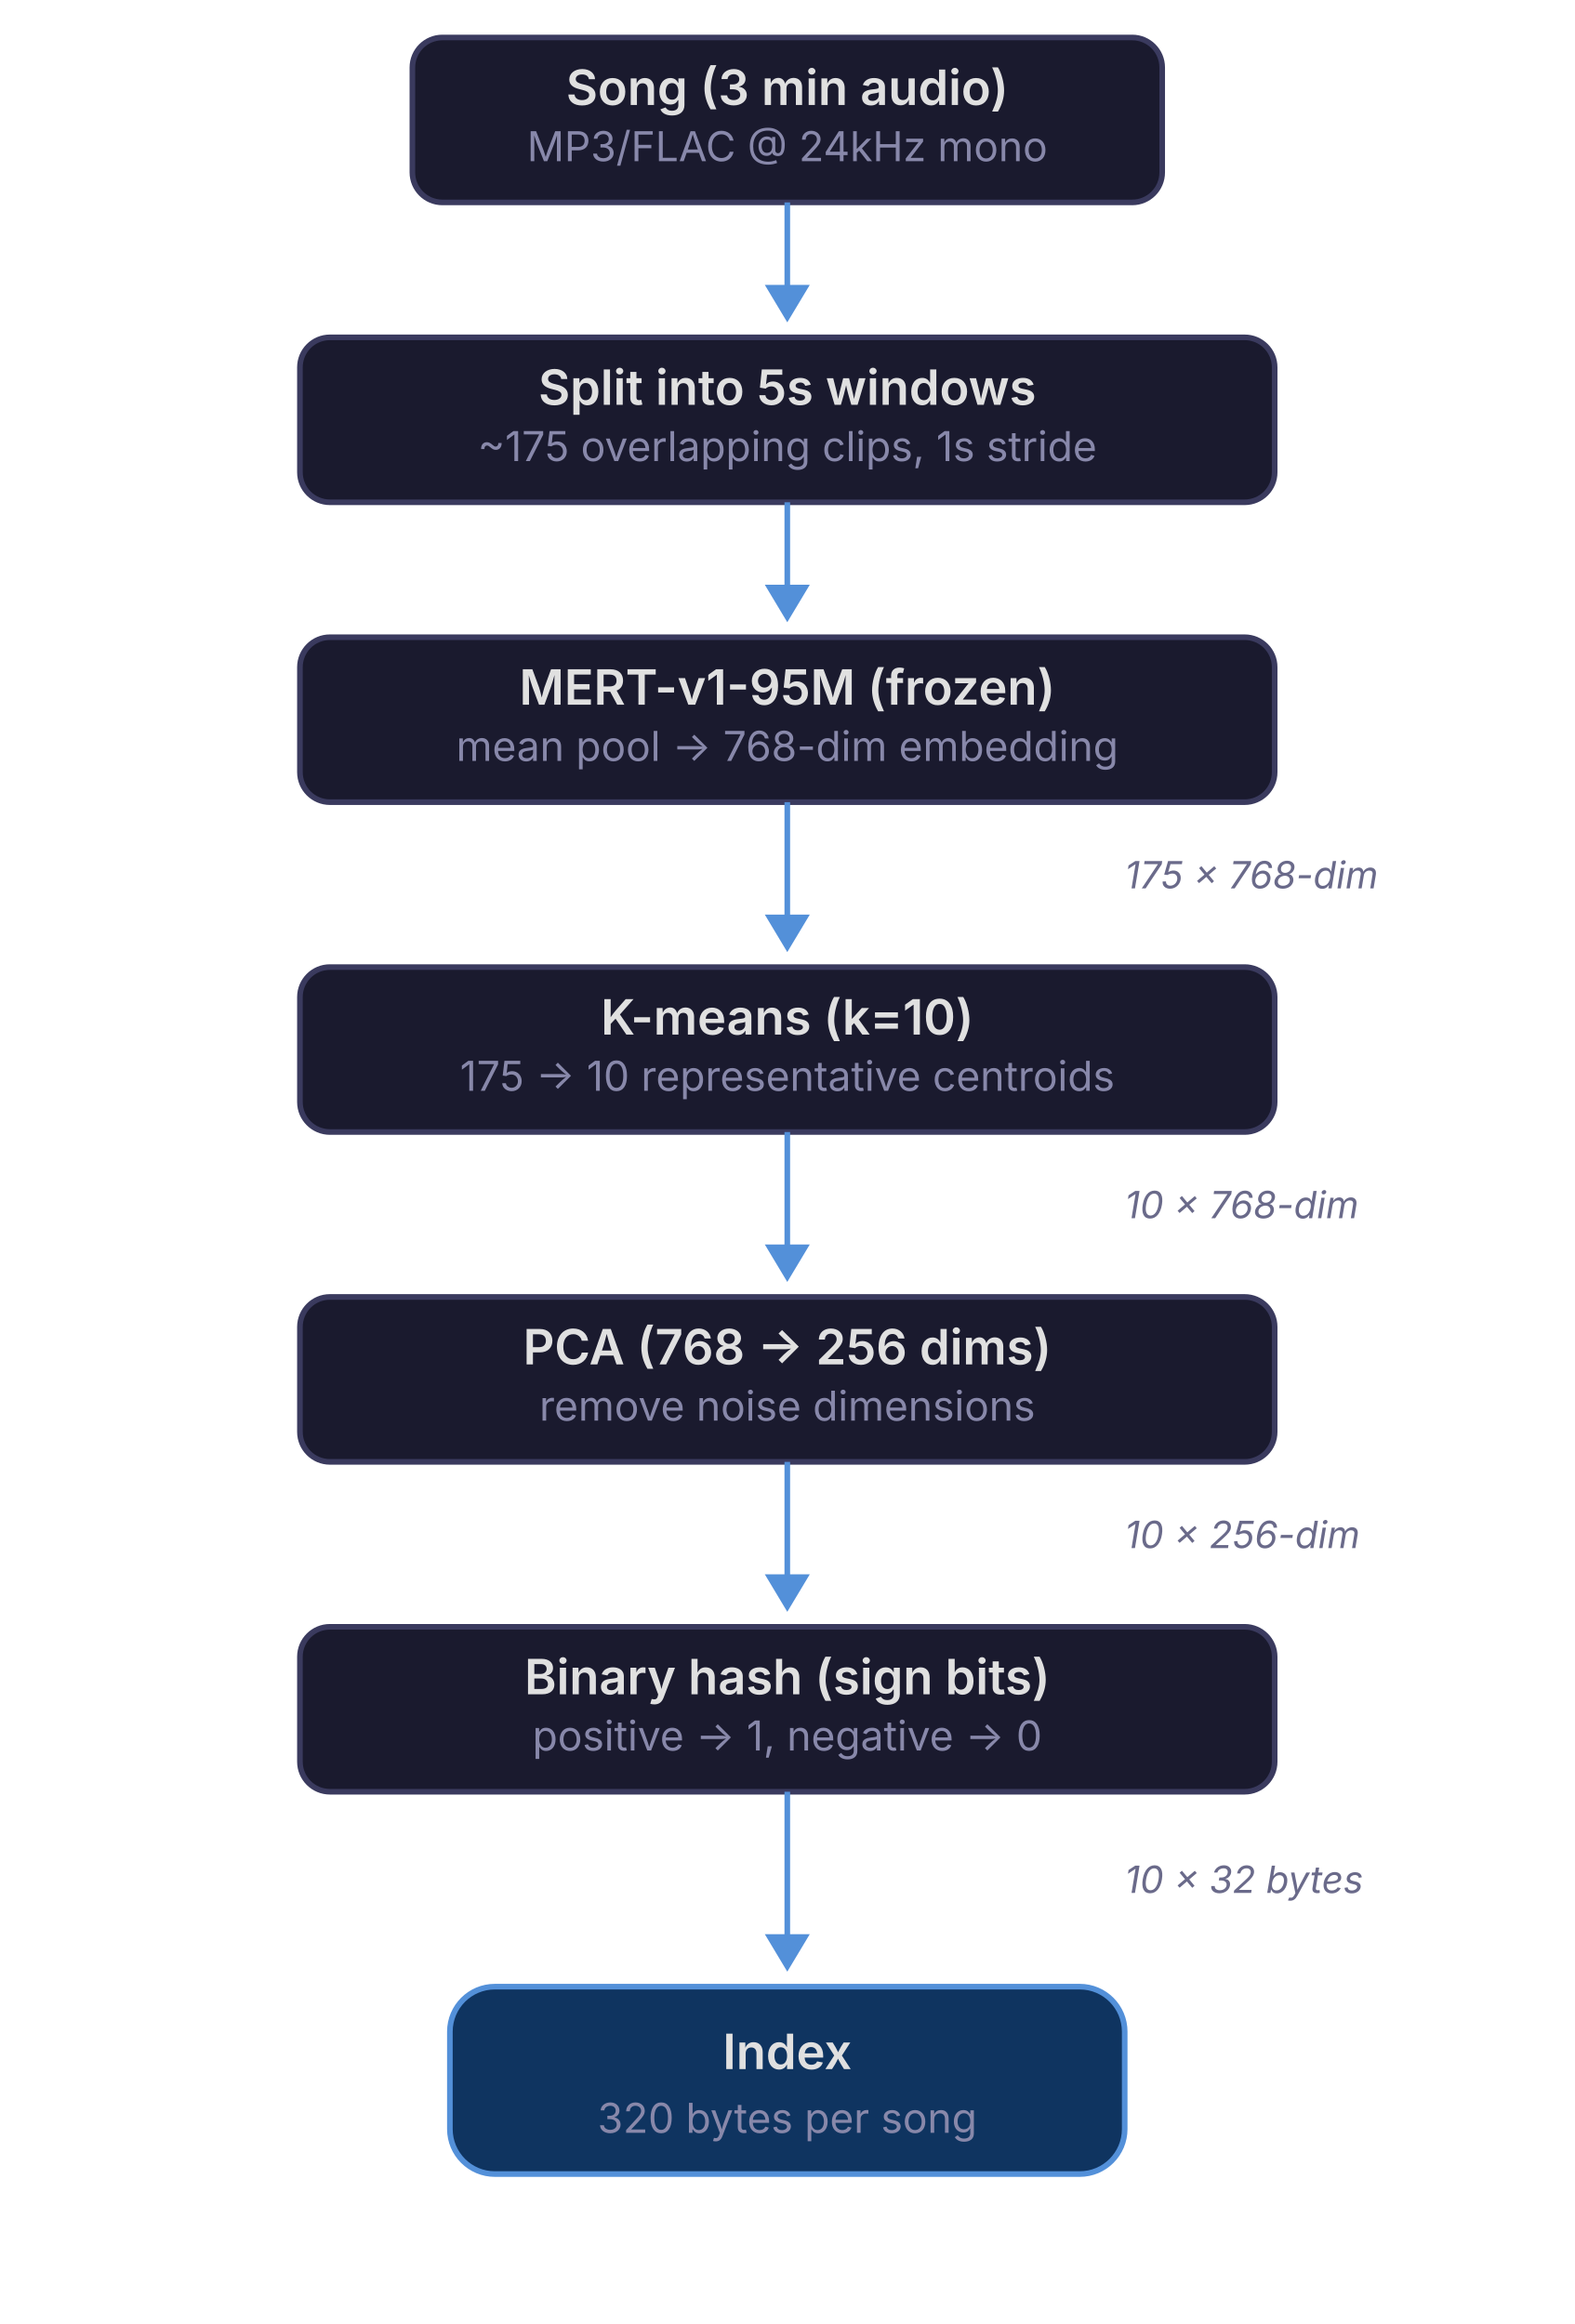
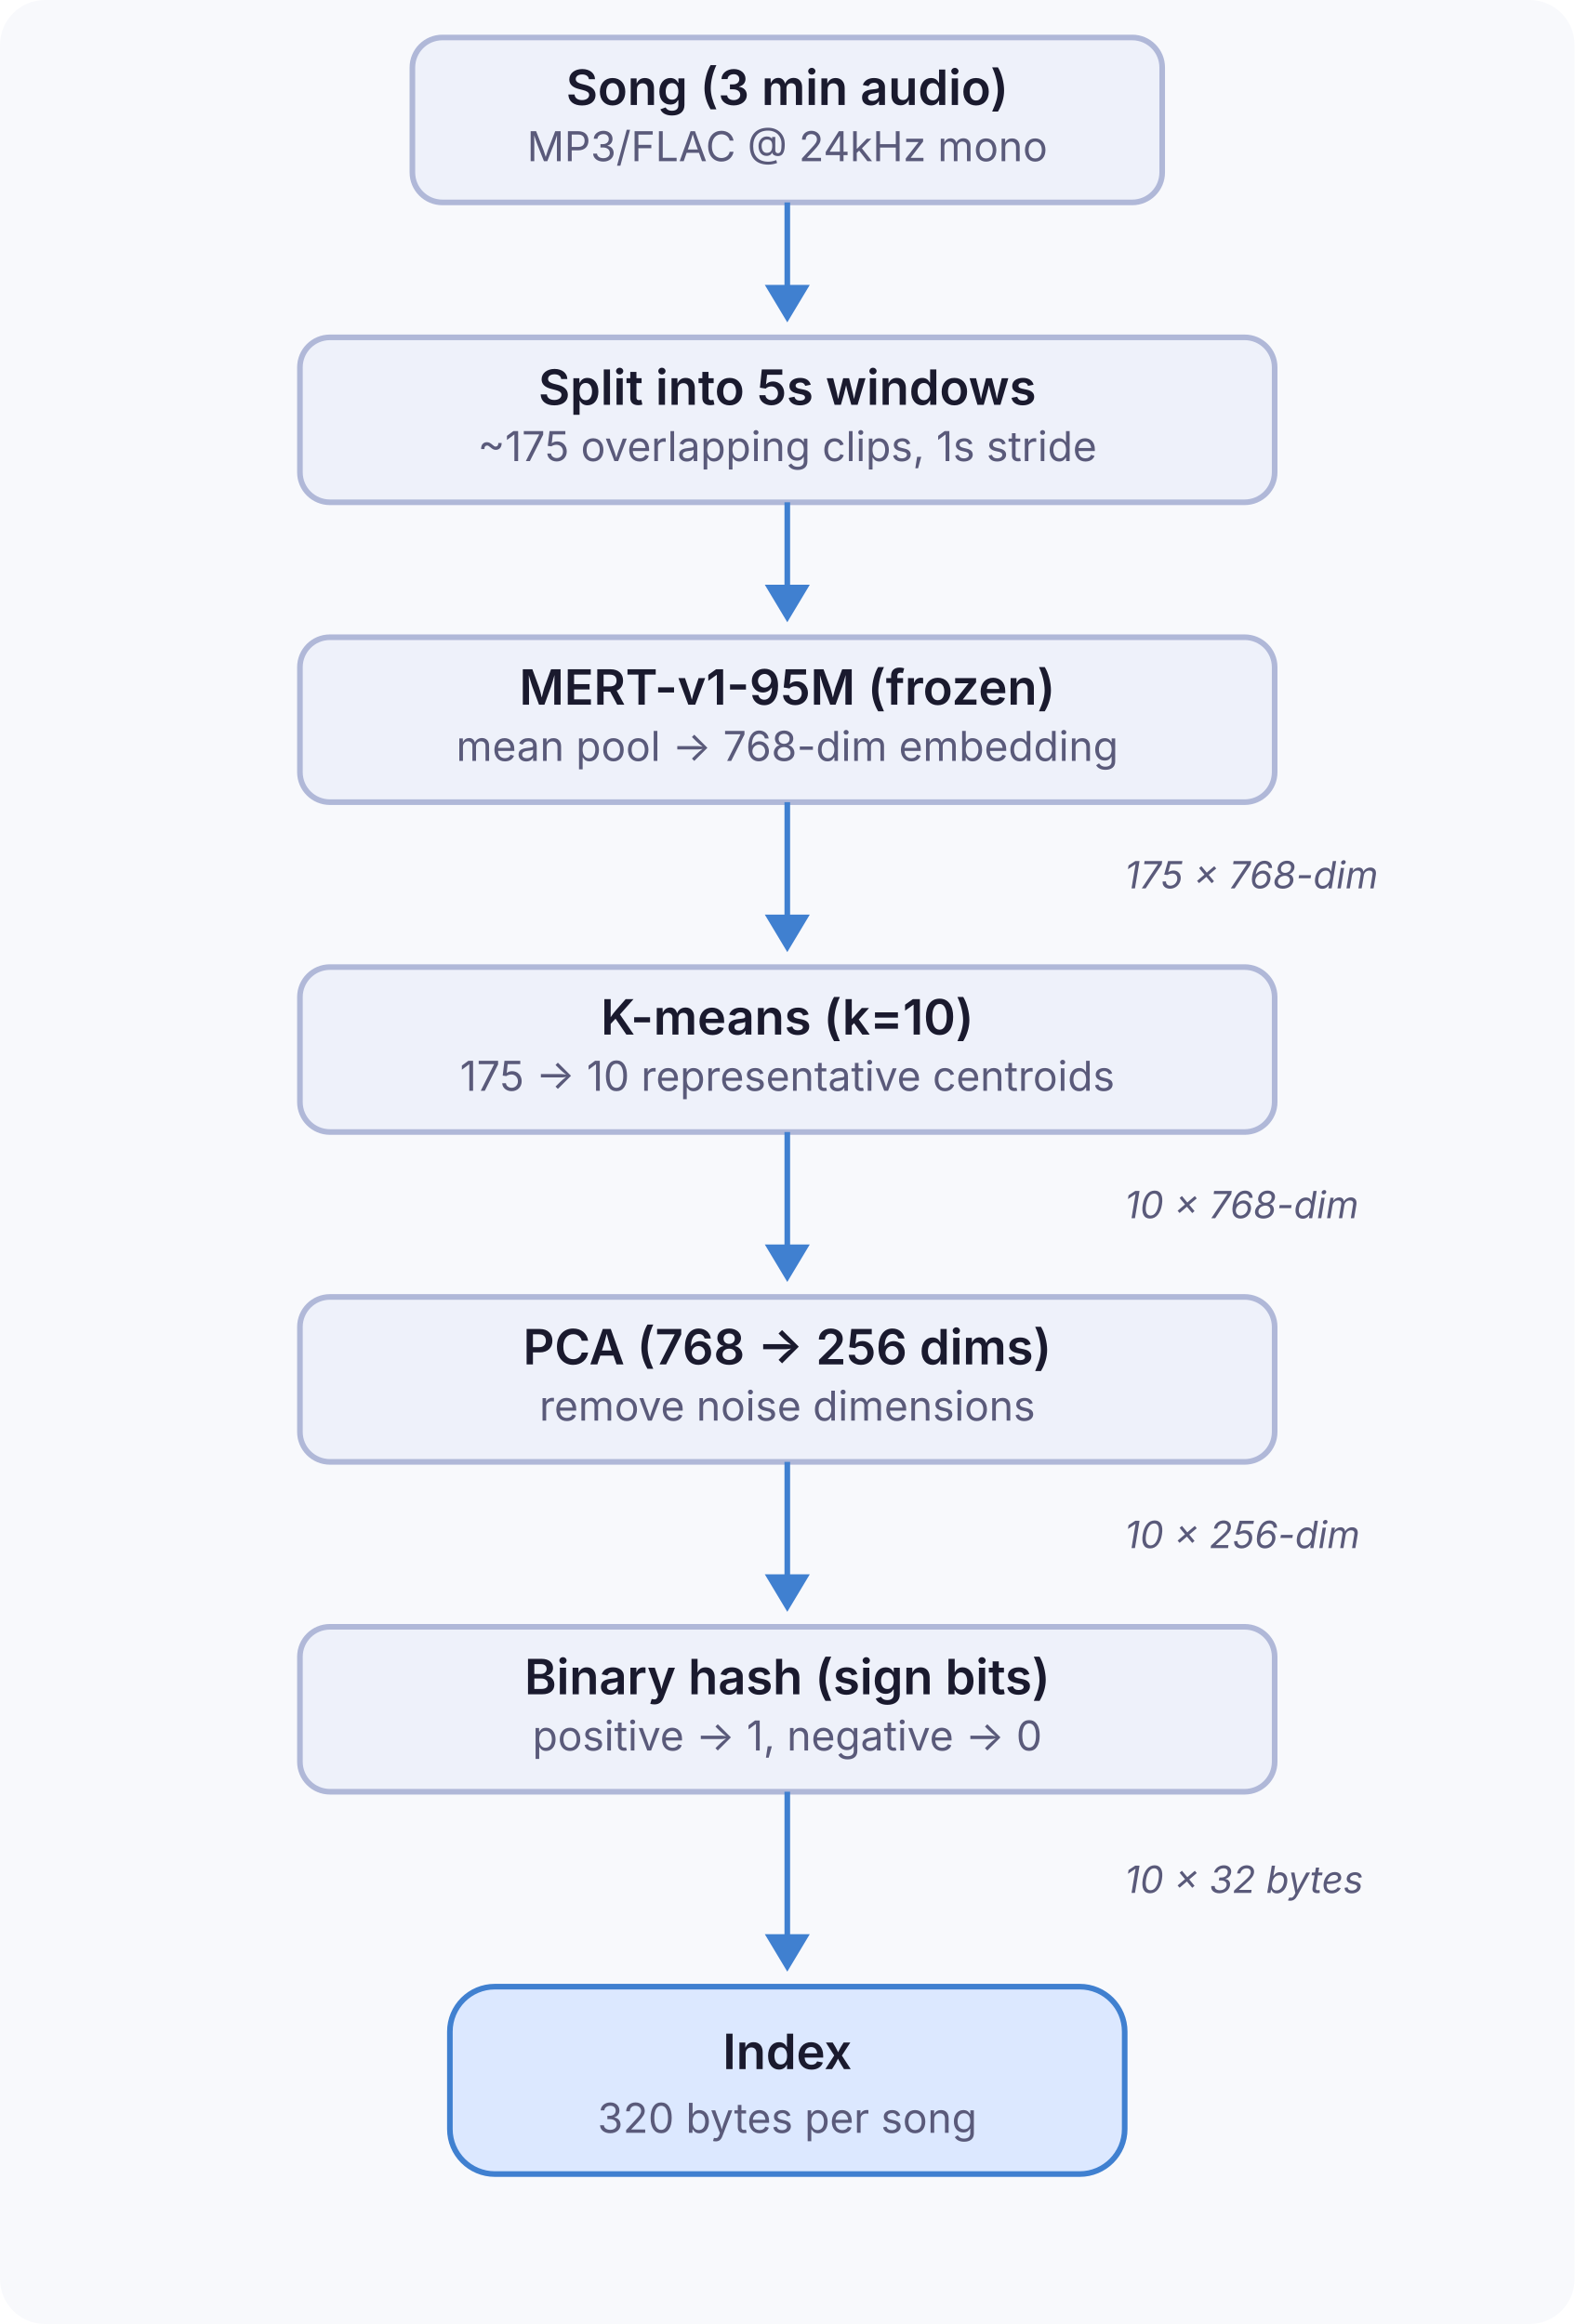
<svg xmlns="http://www.w3.org/2000/svg" viewBox="0 0 420 620" font-family="system-ui, -apple-system, sans-serif" font-size="13">
  <style>
-     rect.box { fill: #1a1a2e; stroke: #3a3a5e; stroke-width: 1.5; rx: 8; }
-     rect.store { fill: #0f3460; stroke: #5390d9; stroke-width: 1.5; rx: 12; }
-     text.title { fill: #e0e0e0; font-weight: 600; font-size: 13px; }
-     text.detail { fill: #8888aa; font-size: 11px; }
-     text.label { fill: #6a6a8a; font-size: 10px; font-style: italic; }
-     line.arrow { stroke: #5390d9; stroke-width: 1.5; }
-     polygon.arrow { fill: #5390d9; }
+     rect.box { fill: #eef1fa; stroke: #b0b8d8; stroke-width: 1.5; rx: 8; }
+     rect.store { fill: #dce8ff; stroke: #4080d0; stroke-width: 1.5; rx: 12; }
+     text.title { fill: #1a1a2e; font-weight: 600; font-size: 13px; }
+     text.detail { fill: #5a5a7a; font-size: 11px; }
+     text.label { fill: #5a5a7a; font-size: 10px; font-style: italic; }
+     line.arrow { stroke: #4080d0; stroke-width: 1.5; }
+     polygon.arrow { fill: #4080d0; }
  </style>
+   <rect width="420" height="620" fill="#f8f9fc" rx="12" />
  <rect class="box" x="110" y="10" width="200" height="44" />
  <text class="title" x="210" y="28" text-anchor="middle">Song (3 min audio)</text>
  <text class="detail" x="210" y="43" text-anchor="middle">MP3/FLAC @ 24kHz mono</text>
  <line class="arrow" x1="210" y1="54" x2="210" y2="80" />
  <polygon class="arrow" points="204,76 210,86 216,76" />
  <rect class="box" x="80" y="90" width="260" height="44" />
  <text class="title" x="210" y="108" text-anchor="middle">Split into 5s windows</text>
  <text class="detail" x="210" y="123" text-anchor="middle">~175 overlapping clips, 1s stride</text>
  <line class="arrow" x1="210" y1="134" x2="210" y2="160" />
  <polygon class="arrow" points="204,156 210,166 216,156" />
  <rect class="box" x="80" y="170" width="260" height="44" />
  <text class="title" x="210" y="188" text-anchor="middle">MERT-v1-95M (frozen)</text>
  <text class="detail" x="210" y="203" text-anchor="middle">mean pool → 768-dim embedding</text>
  <line class="arrow" x1="210" y1="214" x2="210" y2="248" />
  <polygon class="arrow" points="204,244 210,254 216,244" />
  <text class="label" x="300" y="237" text-anchor="start">175 × 768-dim</text>
  <rect class="box" x="80" y="258" width="260" height="44" />
  <text class="title" x="210" y="276" text-anchor="middle">K-means (k=10)</text>
  <text class="detail" x="210" y="291" text-anchor="middle">175 → 10 representative centroids</text>
  <line class="arrow" x1="210" y1="302" x2="210" y2="336" />
  <polygon class="arrow" points="204,332 210,342 216,332" />
  <text class="label" x="300" y="325" text-anchor="start">10 × 768-dim</text>
  <rect class="box" x="80" y="346" width="260" height="44" />
  <text class="title" x="210" y="364" text-anchor="middle">PCA (768 → 256 dims)</text>
  <text class="detail" x="210" y="379" text-anchor="middle">remove noise dimensions</text>
  <line class="arrow" x1="210" y1="390" x2="210" y2="424" />
  <polygon class="arrow" points="204,420 210,430 216,420" />
  <text class="label" x="300" y="413" text-anchor="start">10 × 256-dim</text>
  <rect class="box" x="80" y="434" width="260" height="44" />
  <text class="title" x="210" y="452" text-anchor="middle">Binary hash (sign bits)</text>
  <text class="detail" x="210" y="467" text-anchor="middle">positive → 1, negative → 0</text>
  <line class="arrow" x1="210" y1="478" x2="210" y2="520" />
  <polygon class="arrow" points="204,516 210,526 216,516" />
  <text class="label" x="300" y="505" text-anchor="start">10 × 32 bytes</text>
  <rect class="store" x="120" y="530" width="180" height="50" />
-   <text class="title" x="210" y="552" text-anchor="middle" fill="#e0e0e0">Index</text>
-   <text class="detail" x="210" y="569" text-anchor="middle" fill="#8ab4f8">320 bytes per song</text>
+   <text class="title" x="210" y="552" text-anchor="middle">Index</text>
+   <text class="detail" x="210" y="569" text-anchor="middle" fill="#2a60c0">320 bytes per song</text>
</svg>
